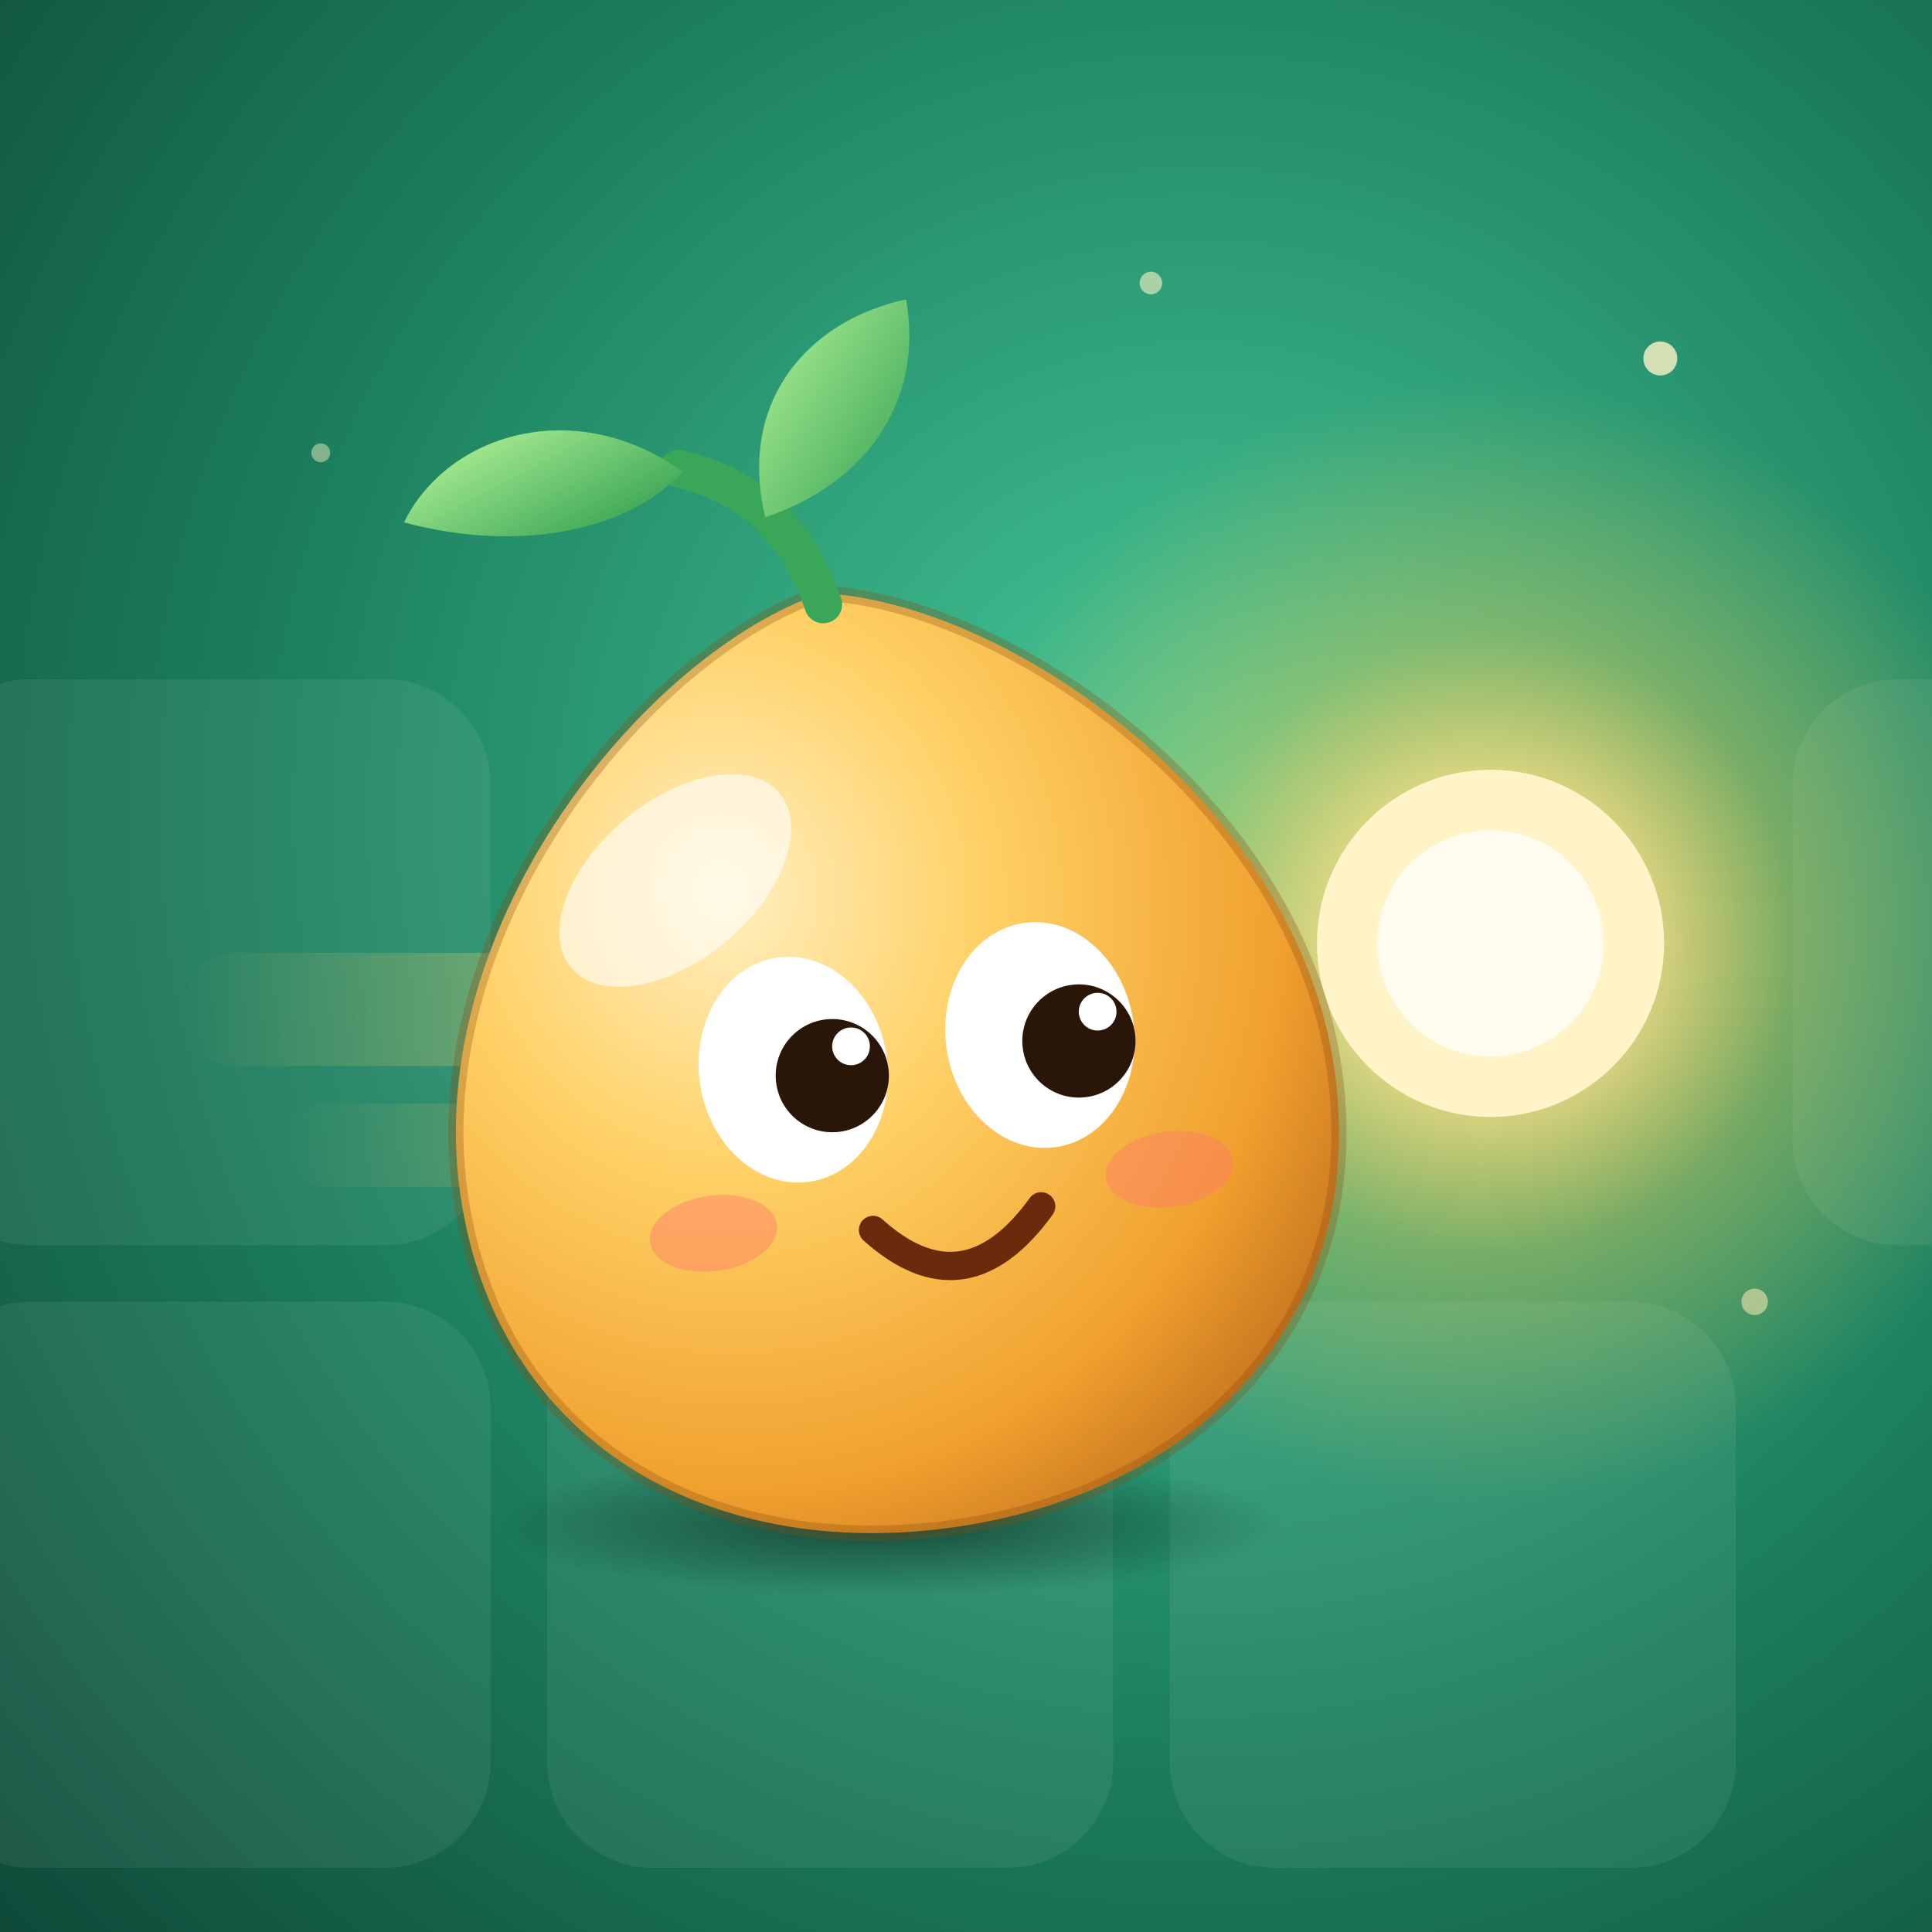
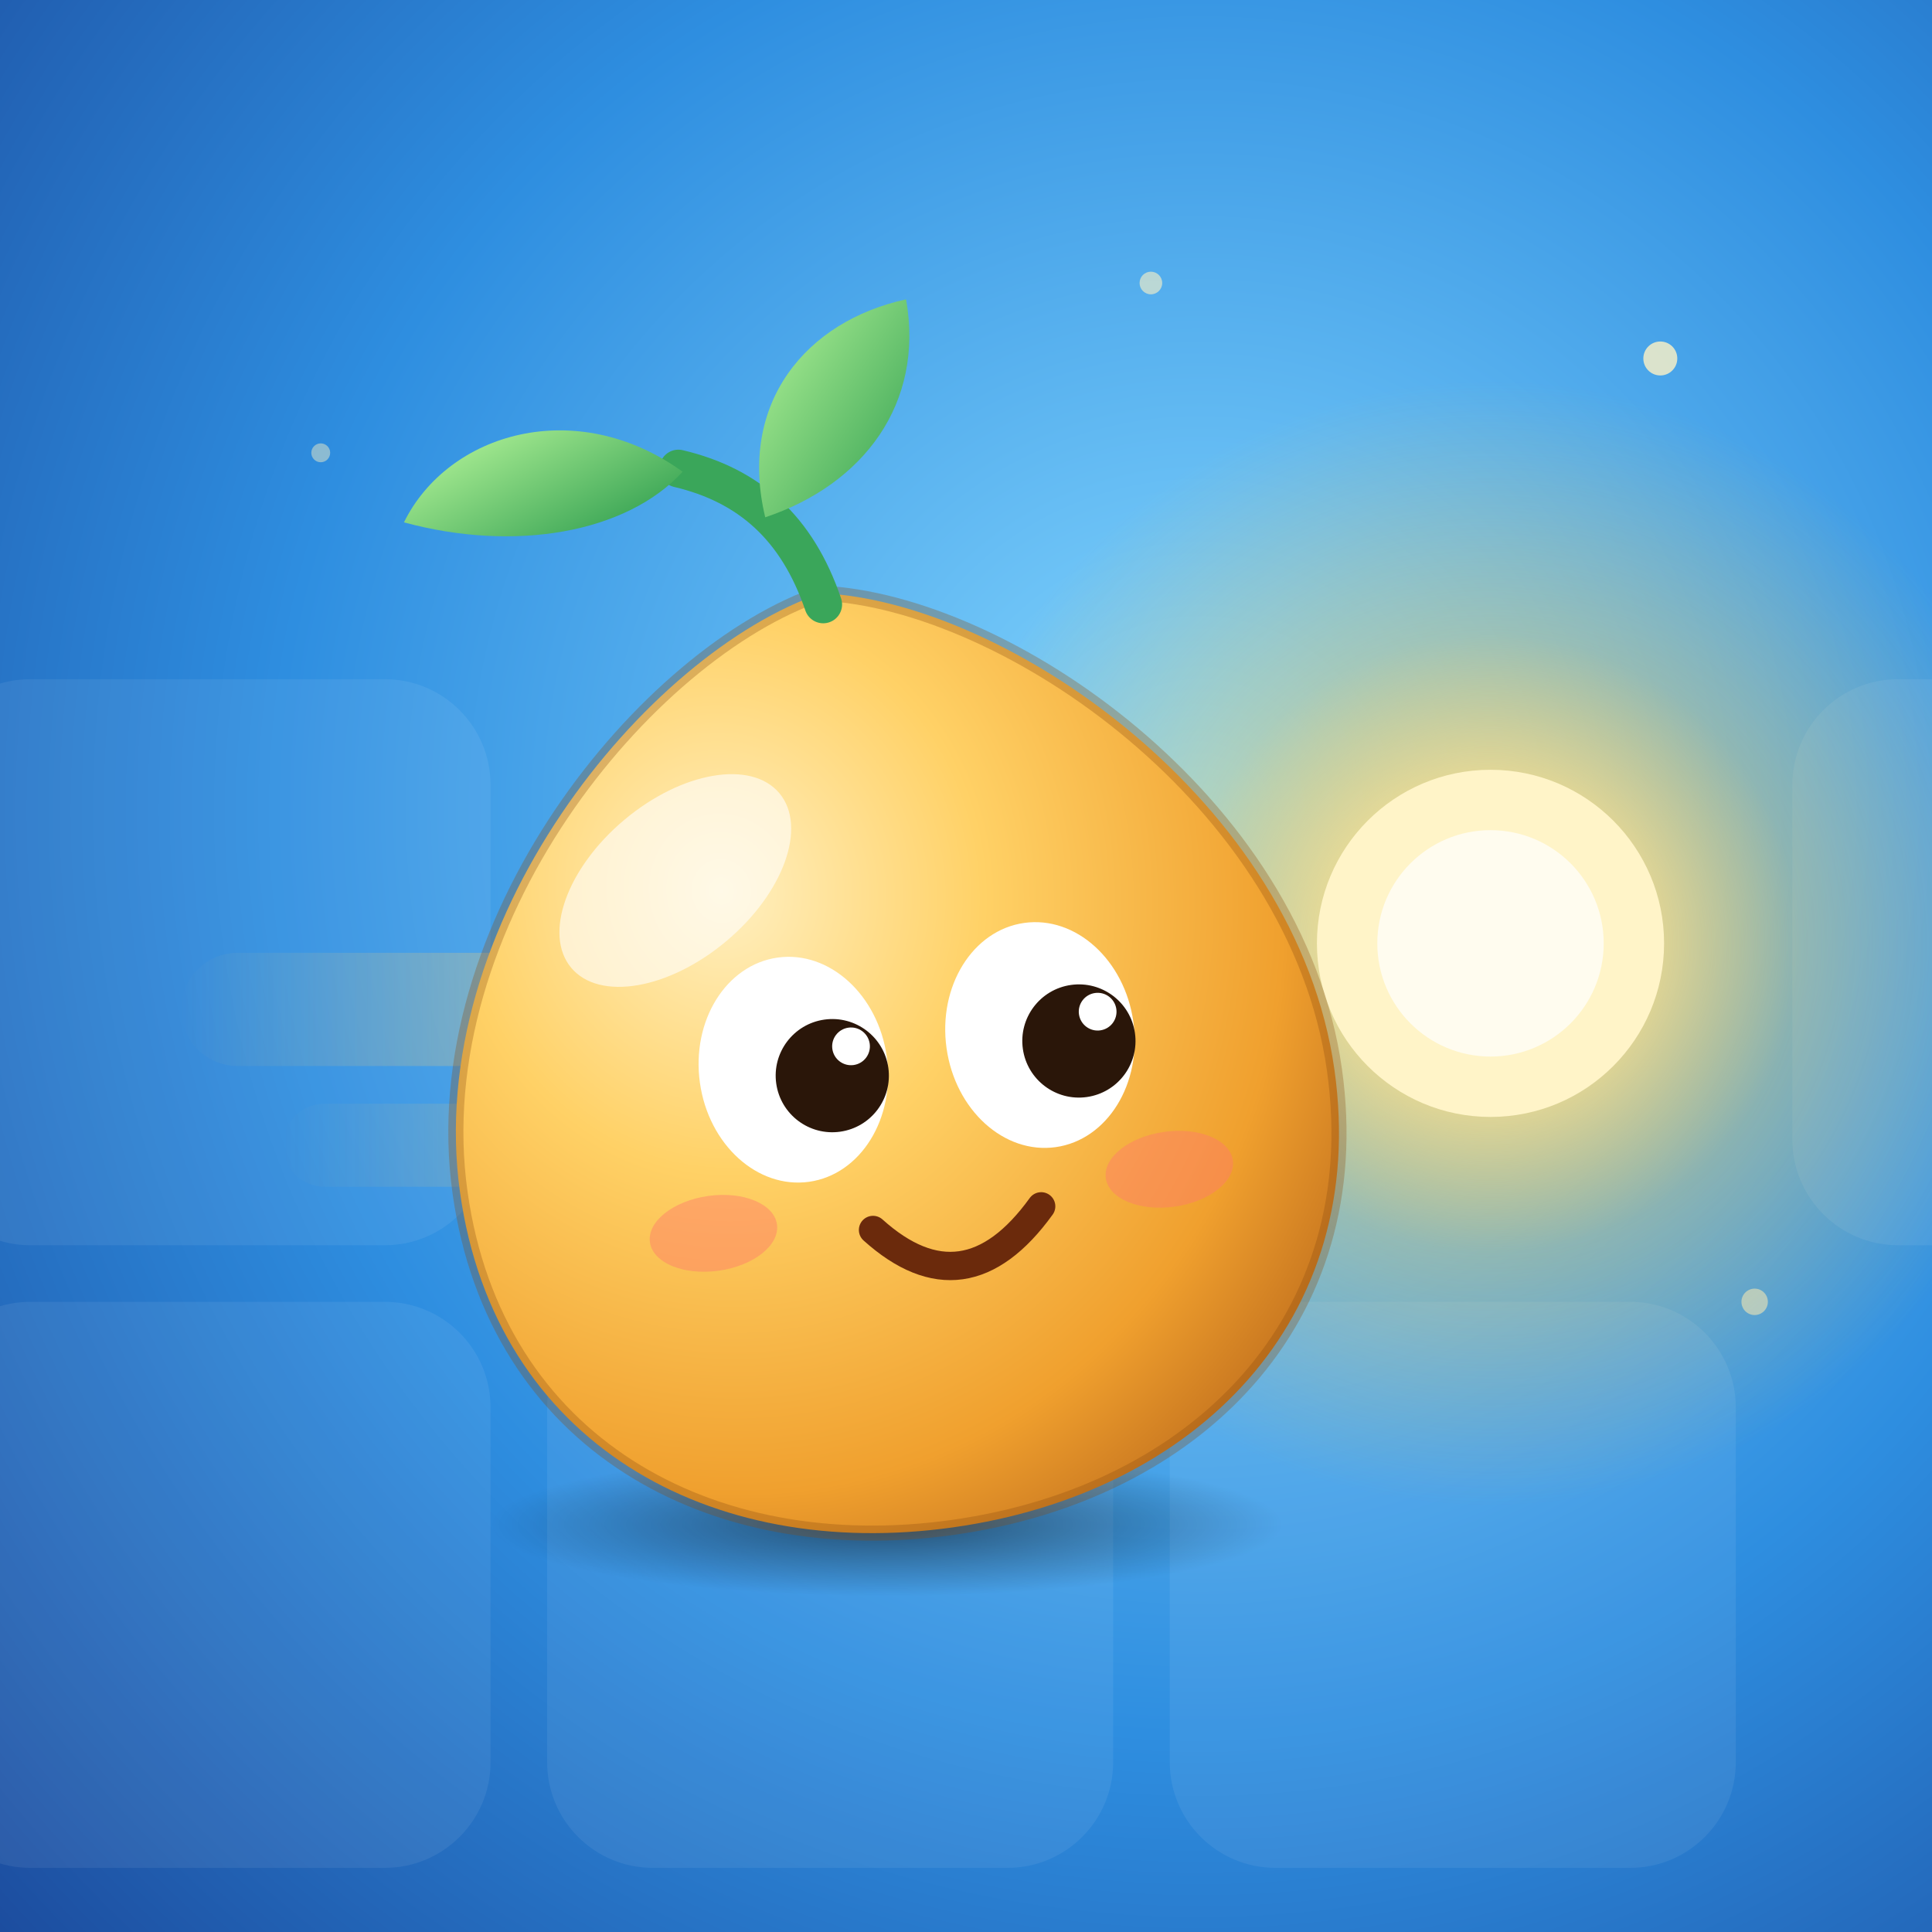
<svg xmlns="http://www.w3.org/2000/svg" viewBox="0 0 1024 1024" width="1024" height="1024">
  <defs>
    <radialGradient id="aBg" cx="0.62" cy="0.42" r="0.95">
-       <stop offset="0" stop-color="#46c99a" />
-       <stop offset="0.5" stop-color="#1c7f5e" />
-       <stop offset="1" stop-color="#0b3a2e" />
+       <stop offset="0" stop-color="#86d8ff" />
+       <stop offset="0.5" stop-color="#2e8ee0" />
+       <stop offset="1" stop-color="#173a8c" />
    </radialGradient>
    <radialGradient id="aGlow" cx="0.5" cy="0.5" r="0.5">
      <stop offset="0" stop-color="#fffbe6" />
      <stop offset="0.22" stop-color="#ffe391" stop-opacity="0.95" />
      <stop offset="0.55" stop-color="#ffc94a" stop-opacity="0.35" />
      <stop offset="1" stop-color="#ffc94a" stop-opacity="0" />
    </radialGradient>
    <radialGradient id="aSeed" cx="0.34" cy="0.3" r="0.85">
      <stop offset="0" stop-color="#fff0c2" />
      <stop offset="0.35" stop-color="#ffd166" />
      <stop offset="0.75" stop-color="#f0a02e" />
      <stop offset="1" stop-color="#b8661a" />
    </radialGradient>
    <linearGradient id="aLeaf" x1="0" y1="0" x2="1" y2="1">
      <stop offset="0" stop-color="#b6f59a" />
      <stop offset="1" stop-color="#2f9e4f" />
    </linearGradient>
    <radialGradient id="aShadow" cx="0.5" cy="0.5" r="0.5">
      <stop offset="0" stop-color="#000" stop-opacity="0.5" />
      <stop offset="1" stop-color="#000" stop-opacity="0" />
    </radialGradient>
    <linearGradient id="aTrail" x1="0" y1="0" x2="1" y2="0">
      <stop offset="0" stop-color="#ffcf6a" stop-opacity="0" />
      <stop offset="1" stop-color="#ffcf6a" stop-opacity="0.75" />
    </linearGradient>
  </defs>
  <g id="bg">
    <rect width="1024" height="1024" fill="url(#aBg)" />
    <g fill="#ffffff" fill-opacity="0.07">
      <rect x="-40" y="690" width="300" height="300" rx="56" />
      <rect x="290" y="690" width="300" height="300" rx="56" />
      <rect x="620" y="690" width="300" height="300" rx="56" />
      <rect x="-40" y="360" width="300" height="300" rx="56" />
      <rect x="950" y="360" width="300" height="300" rx="56" />
    </g>
    <g fill="#fff3c4">
      <circle cx="880" cy="190" r="9" opacity="0.8" />
      <circle cx="610" cy="150" r="6" opacity="0.6" />
      <circle cx="930" cy="690" r="7" opacity="0.55" />
      <circle cx="170" cy="240" r="5" opacity="0.45" />
    </g>
  </g>
  <g id="fg">
    <circle cx="790" cy="500" r="300" fill="url(#aGlow)" />
    <circle cx="790" cy="500" r="92" fill="#fff4c8" />
    <circle cx="790" cy="500" r="60" fill="#ffffff" opacity="0.7" />
    <rect x="96" y="505" width="250" height="60" rx="30" fill="url(#aTrail)" opacity="0.55" />
    <rect x="150" y="585" width="200" height="44" rx="22" fill="url(#aTrail)" opacity="0.4" />
    <ellipse cx="470" cy="808" rx="210" ry="38" fill="url(#aShadow)" />
    <g transform="rotate(-8 470 560)">
      <path id="aBody" d="M470 312 C 566 330, 704 456, 704 600 C 704 734, 600 812, 470 812 C 340 812, 236 734, 236 600 C 236 456, 374 330, 470 312 Z" fill="url(#aSeed)" />
      <path d="M470 312 C 566 330, 704 456, 704 600 C 704 734, 600 812, 470 812 C 340 812, 236 734, 236 600 C 236 456, 374 330, 470 312 Z" fill="none" stroke="#8a4a10" stroke-opacity="0.3" stroke-width="8" />
      <ellipse cx="372" cy="452" rx="72" ry="42" fill="#ffffff" opacity="0.6" transform="rotate(-32 372 452)" />
      <path d="M470 318 C 462 276, 440 250, 404 236" stroke="#3aa65a" stroke-width="20" fill="none" stroke-linecap="round" />
      <path d="M406 238 C 356 190, 286 200, 256 244 C 312 268, 372 266, 406 238 Z" fill="url(#aLeaf)" />
      <path d="M446 268 C 440 206, 482 168, 536 164 C 538 220, 500 258, 446 268 Z" fill="url(#aLeaf)" />
      <ellipse cx="420" cy="560" rx="50" ry="60" fill="#ffffff" />
      <ellipse cx="552" cy="560" rx="50" ry="60" fill="#ffffff" />
      <circle cx="440" cy="566" r="30" fill="#2a1609" />
      <circle cx="572" cy="566" r="30" fill="#2a1609" />
      <circle cx="452" cy="552" r="10" fill="#ffffff" />
      <circle cx="584" cy="552" r="10" fill="#ffffff" />
      <ellipse cx="366" cy="640" rx="34" ry="20" fill="#ff7a6a" opacity="0.45" />
      <ellipse cx="610" cy="640" rx="34" ry="20" fill="#ff7a6a" opacity="0.45" />
      <path d="M450 650 Q 492 700 540 650" stroke="#6b2a0c" stroke-width="15" fill="none" stroke-linecap="round" />
    </g>
  </g>
</svg>
